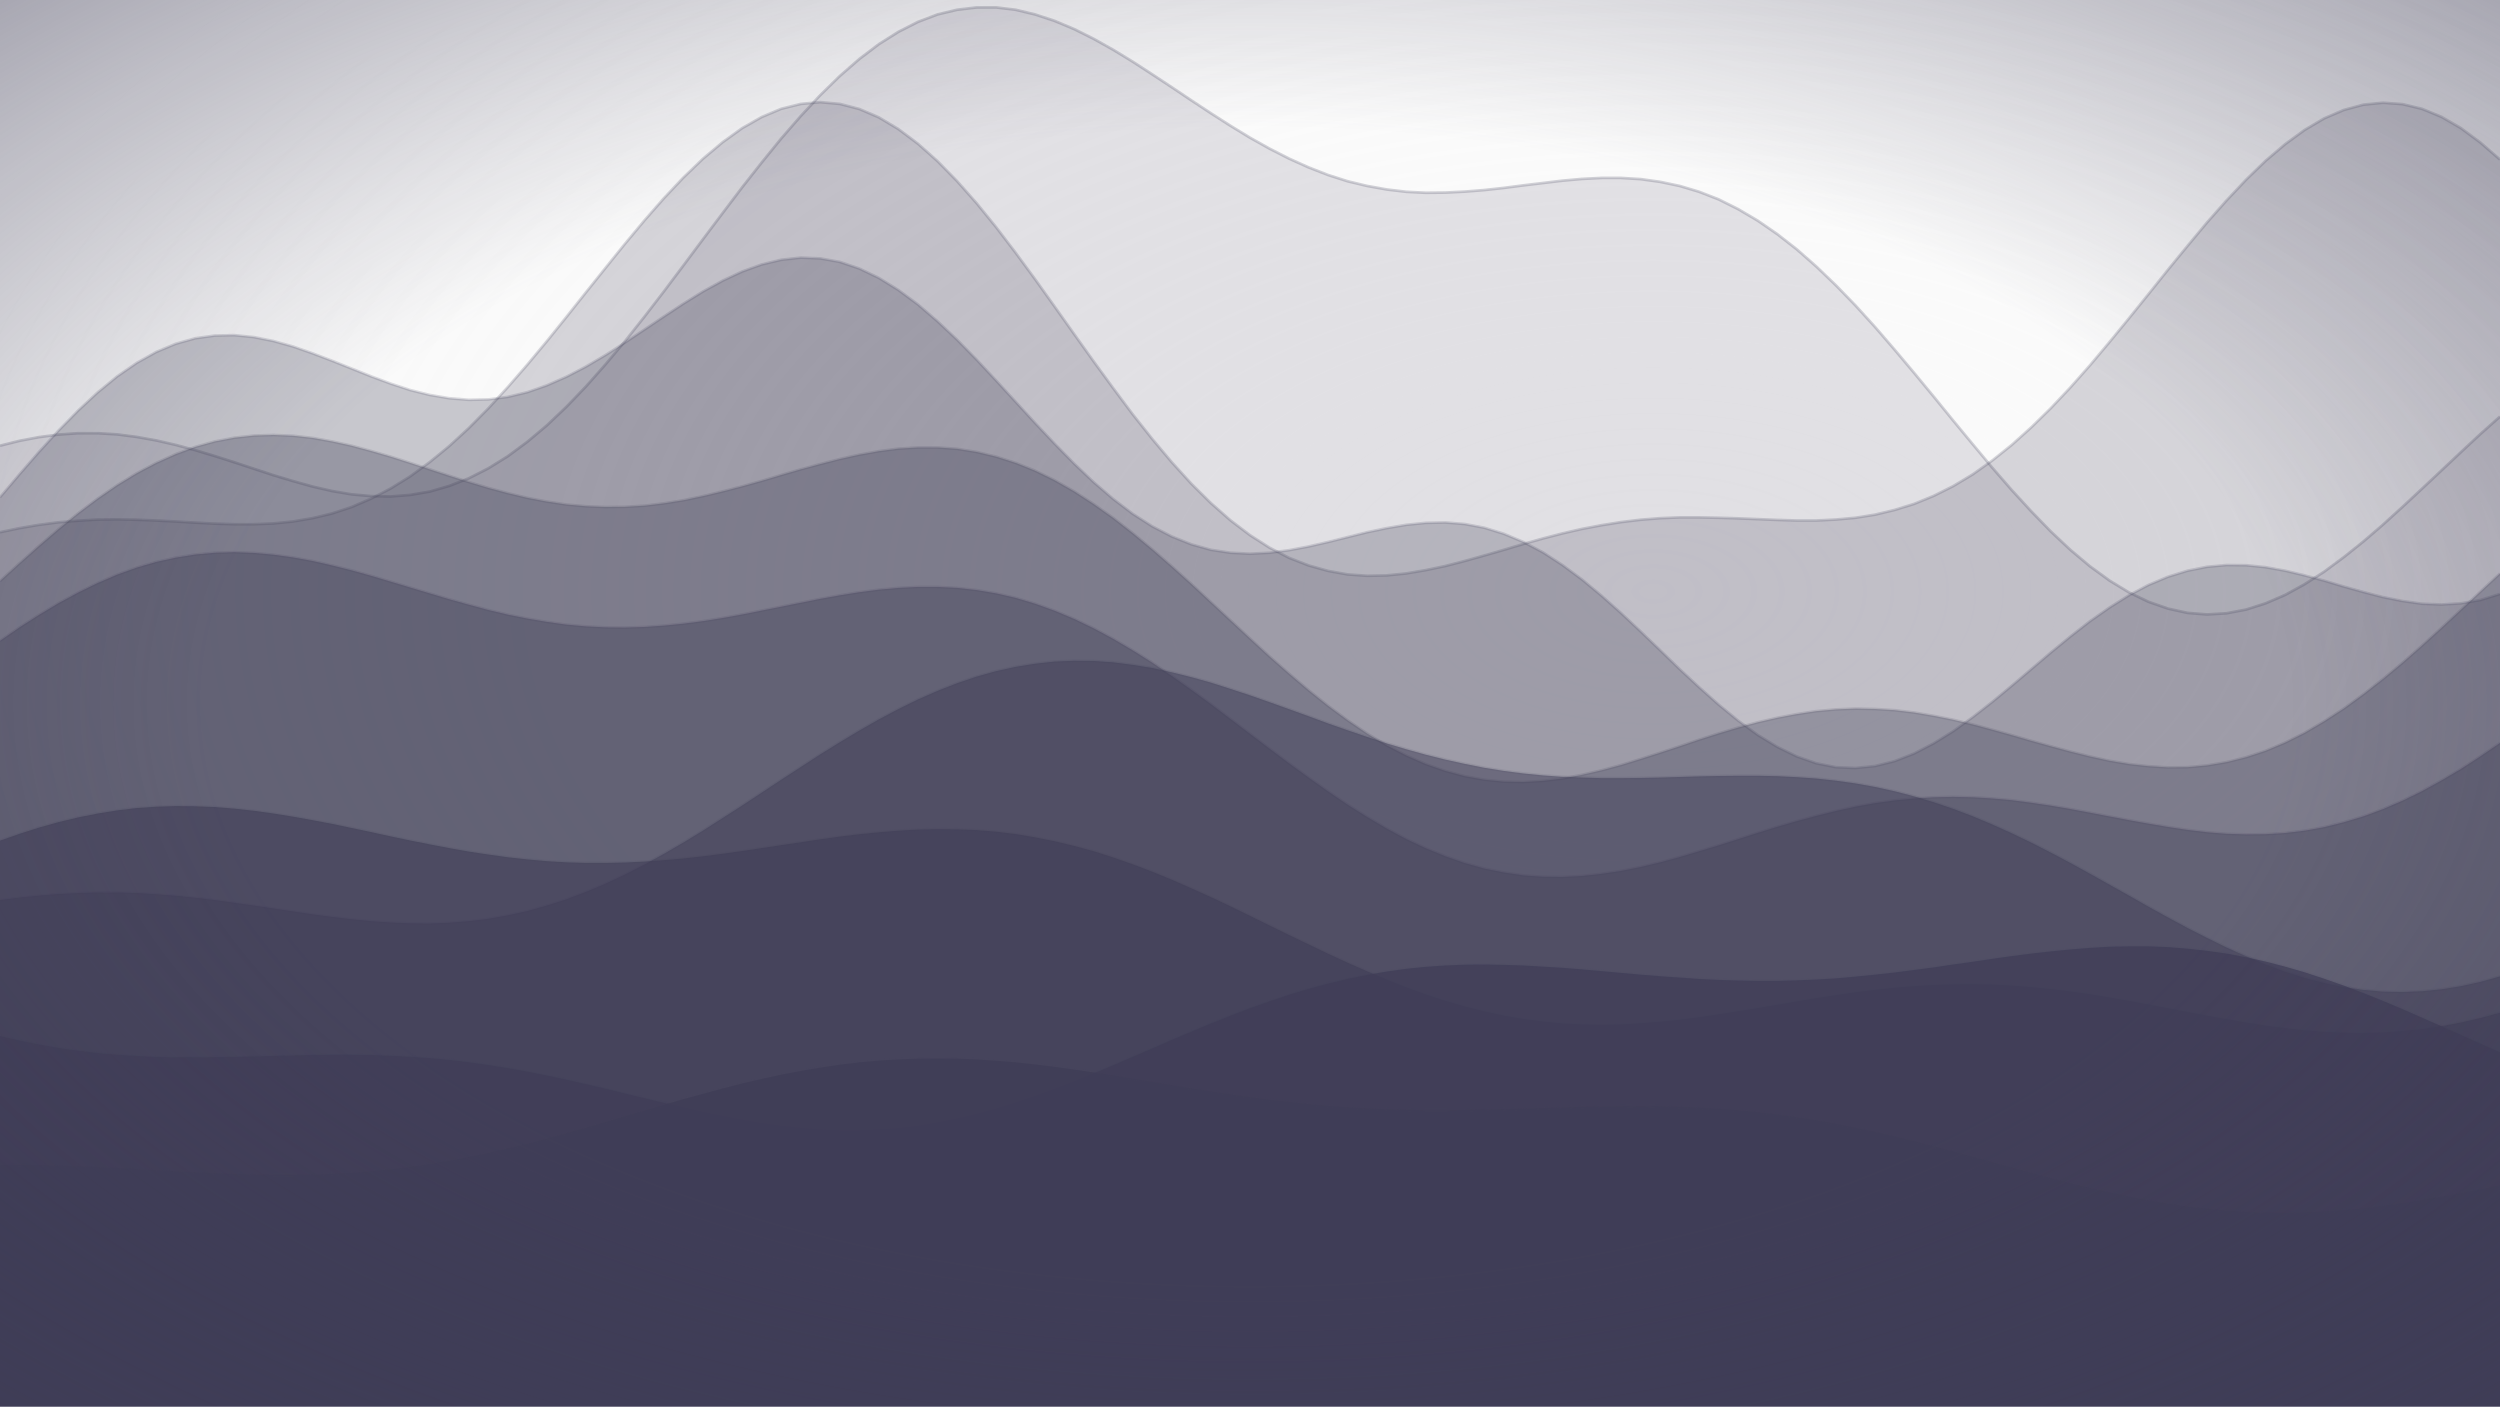
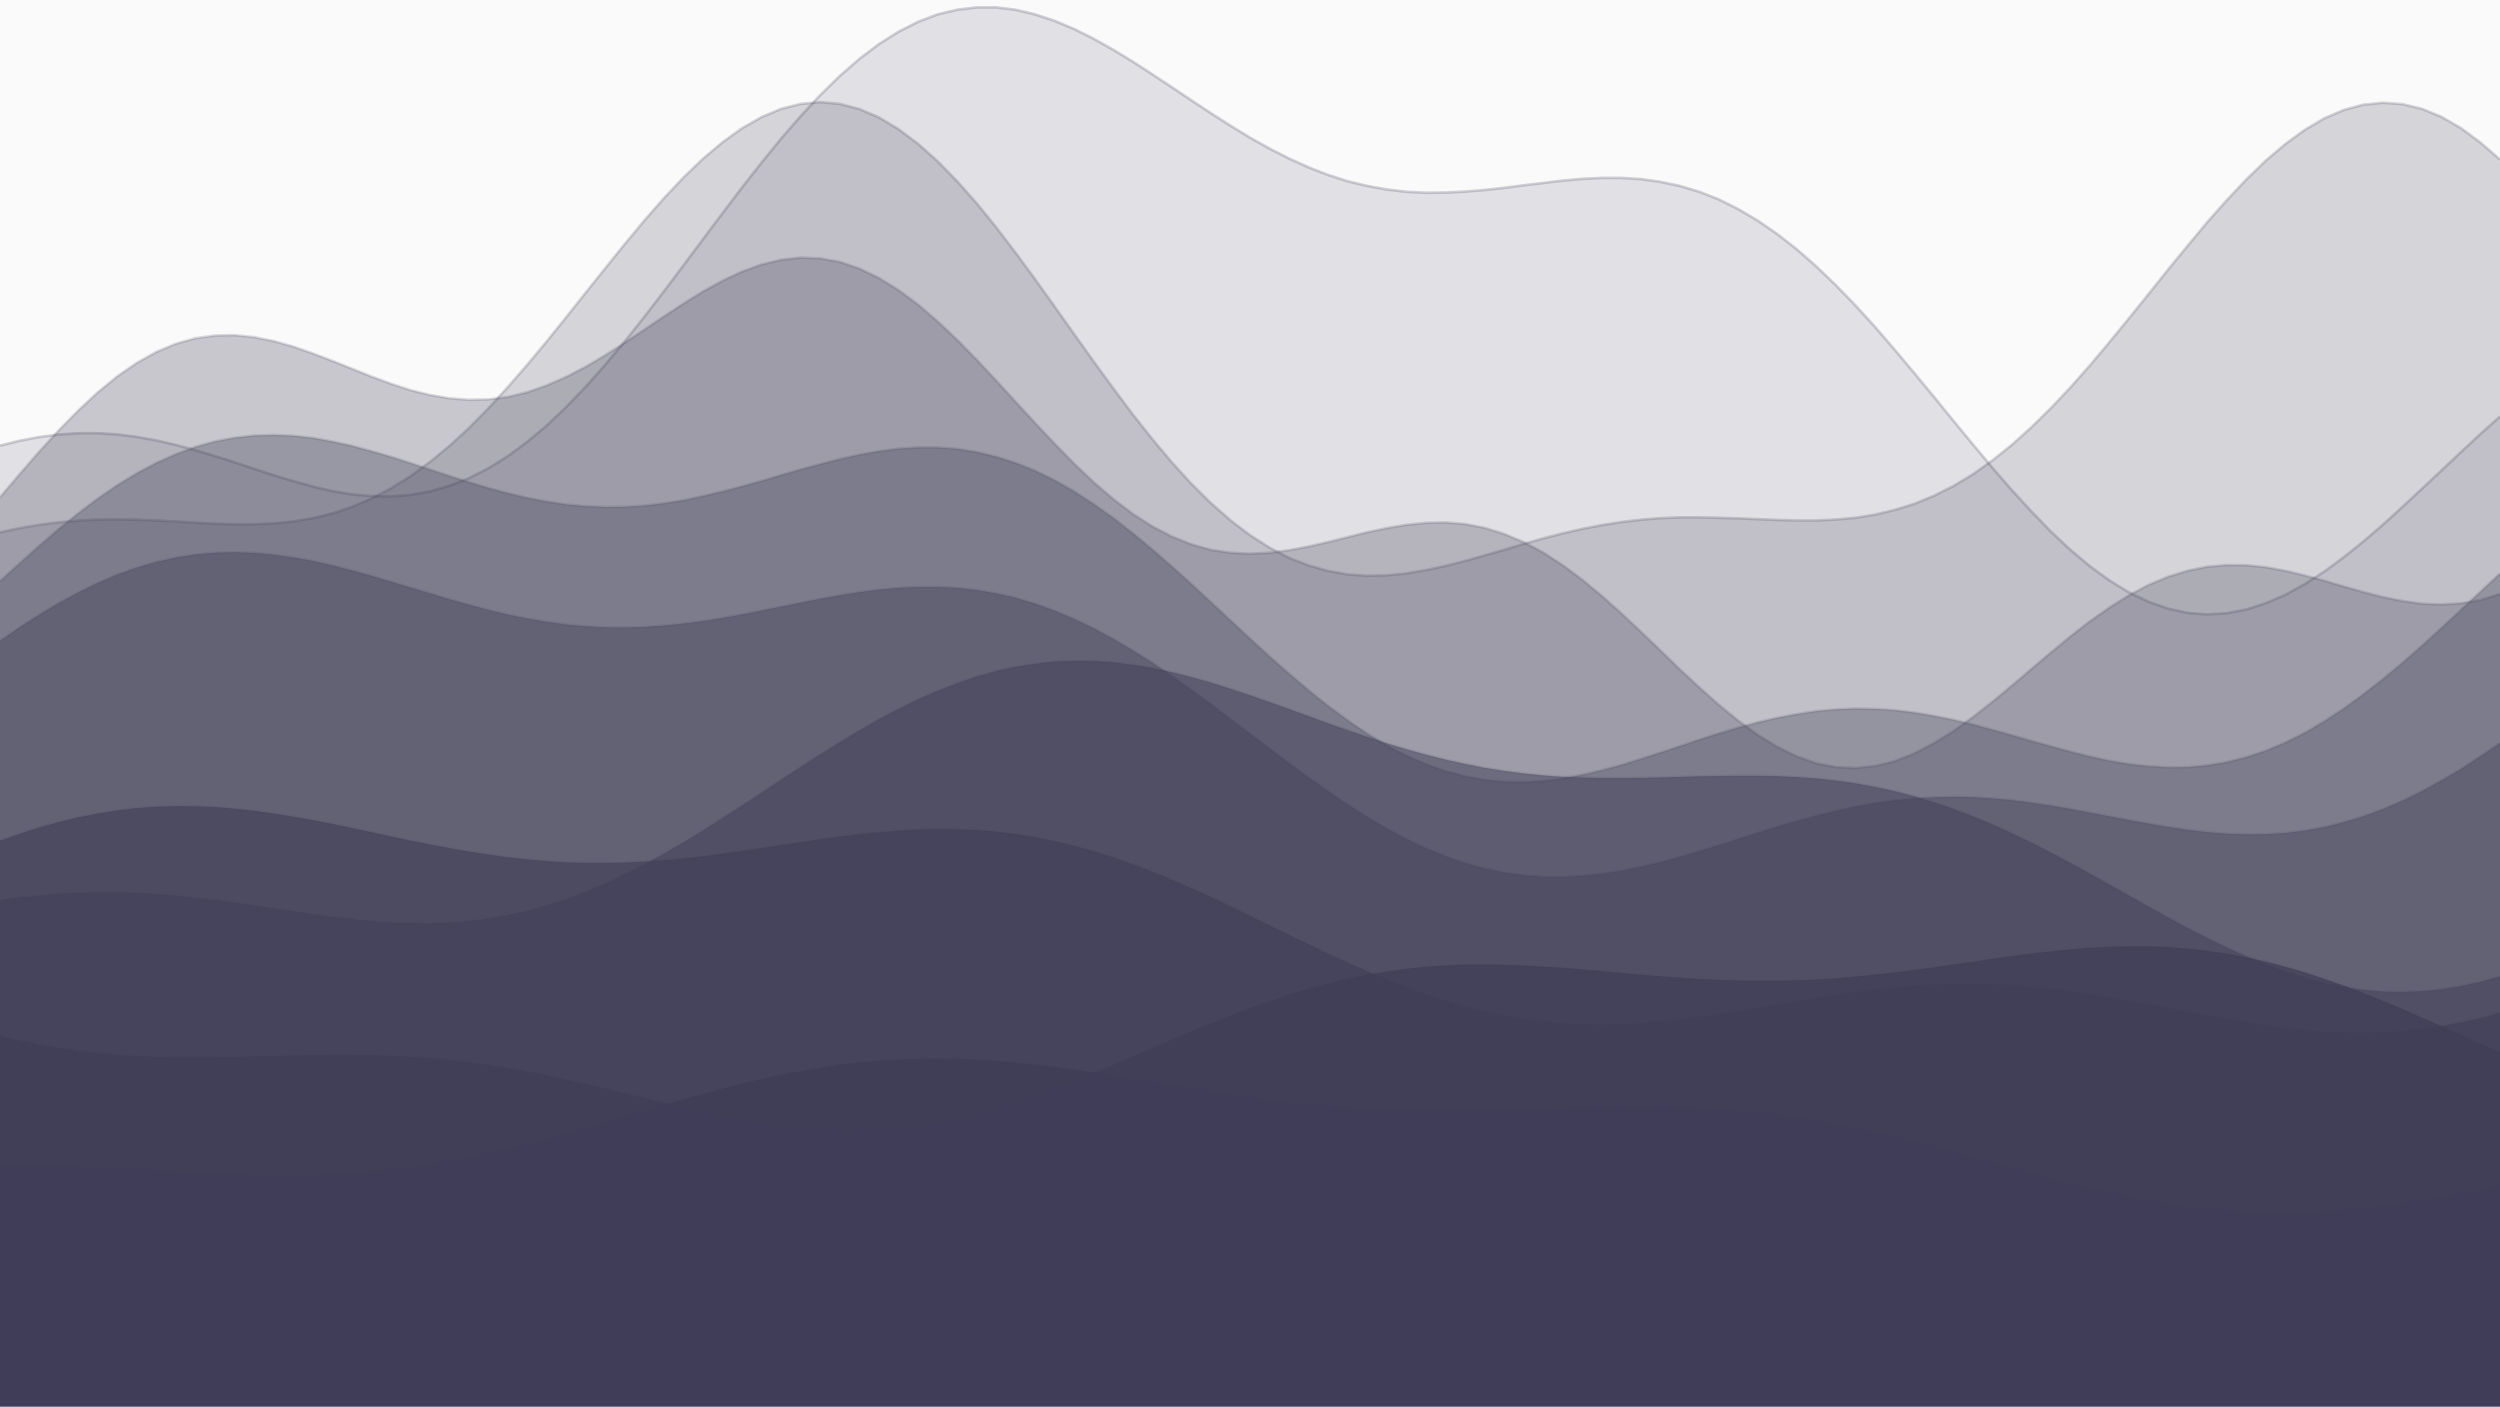
<svg xmlns="http://www.w3.org/2000/svg" width="1280" height="720" viewBox="0 0 1280 720">
  <defs>
    <linearGradient id="bg5" x1="0" y1="0" x2="1" y2="1">
      <stop offset="0" stop-color="#fafafa" />
      <stop offset="1" stop-color="#fafafa" />
    </linearGradient>
-     <radialGradient id="gl5" cx="0.66" cy="0.42" r="0.72">
-       <stop offset="0" stop-color="#fafafa" stop-opacity="0.26" />
-       <stop offset="1" stop-color="#fafafa" stop-opacity="0" />
-     </radialGradient>
-     <radialGradient id="vig5" cx="0.5" cy="0.5" r="0.75">
-       <stop offset="0.55" stop-color="#3f3d56" stop-opacity="0" />
-       <stop offset="1" stop-color="#3f3d56" stop-opacity="0.5" />
-     </radialGradient>
  </defs>
  <rect width="1280" height="720" fill="url(#bg5)" />
-   <rect width="1280" height="720" fill="url(#gl5)" />
  <path d="M 0.0,720.0 L 0.0,228.2 L 10.0,225.7 L 20.0,223.8 L 30.0,222.5 L 40.0,221.8 L 50.0,221.8 L 60.0,222.4 L 70.0,223.7 L 80.0,225.5 L 90.0,227.8 L 100.0,230.5 L 110.0,233.5 L 120.0,236.7 L 130.0,240.0 L 140.0,243.3 L 150.0,246.3 L 160.0,249.1 L 170.0,251.4 L 180.0,253.1 L 190.0,254.0 L 200.0,254.2 L 210.0,253.4 L 220.0,251.7 L 230.0,248.8 L 240.0,244.9 L 250.0,239.8 L 260.0,233.6 L 270.0,226.2 L 280.0,217.8 L 290.0,208.3 L 300.0,197.9 L 310.0,186.6 L 320.0,174.7 L 330.0,162.1 L 340.0,149.1 L 350.0,135.8 L 360.0,122.4 L 370.0,109.1 L 380.0,95.9 L 390.0,83.2 L 400.0,70.9 L 410.0,59.4 L 420.0,48.7 L 430.0,38.9 L 440.0,30.2 L 450.0,22.6 L 460.0,16.3 L 470.0,11.2 L 480.0,7.4 L 490.0,5.0 L 500.0,3.8 L 510.0,3.8 L 520.0,5.0 L 530.0,7.4 L 540.0,10.7 L 550.0,14.9 L 560.0,19.9 L 570.0,25.5 L 580.0,31.6 L 590.0,38.1 L 600.0,44.7 L 610.0,51.4 L 620.0,58.0 L 630.0,64.4 L 640.0,70.5 L 650.0,76.1 L 660.0,81.2 L 670.0,85.7 L 680.0,89.6 L 690.0,92.8 L 700.0,95.2 L 710.0,97.0 L 720.0,98.2 L 730.0,98.7 L 740.0,98.6 L 750.0,98.1 L 760.0,97.3 L 770.0,96.2 L 780.0,94.9 L 790.0,93.7 L 800.0,92.5 L 810.0,91.6 L 820.0,91.1 L 830.0,91.1 L 840.0,91.7 L 850.0,93.1 L 860.0,95.2 L 870.0,98.2 L 880.0,102.1 L 890.0,107.1 L 900.0,113.0 L 910.0,119.9 L 920.0,127.7 L 930.0,136.5 L 940.0,146.1 L 950.0,156.4 L 960.0,167.4 L 970.0,179.0 L 980.0,190.9 L 990.0,203.0 L 1000.0,215.3 L 1010.0,227.4 L 1020.0,239.4 L 1030.0,250.9 L 1040.0,261.8 L 1050.0,272.1 L 1060.0,281.5 L 1070.0,289.9 L 1080.0,297.2 L 1090.0,303.3 L 1100.0,308.1 L 1110.0,311.6 L 1120.0,313.8 L 1130.0,314.6 L 1140.0,314.0 L 1150.0,312.1 L 1160.0,308.9 L 1170.0,304.6 L 1180.0,299.1 L 1190.0,292.7 L 1200.0,285.3 L 1210.0,277.3 L 1220.0,268.7 L 1230.0,259.6 L 1240.0,250.3 L 1250.0,240.9 L 1260.0,231.5 L 1270.0,222.2 L 1280.0,213.3 L 1280.0,720.0 Z" fill="#3f3d56" opacity="0.14" />
  <polyline points="0.0,228.2 10.0,225.7 20.0,223.8 30.0,222.5 40.0,221.8 50.0,221.8 60.0,222.4 70.0,223.7 80.0,225.5 90.0,227.8 100.0,230.5 110.0,233.5 120.0,236.7 130.0,240.0 140.0,243.3 150.0,246.3 160.0,249.1 170.0,251.4 180.0,253.1 190.0,254.0 200.0,254.2 210.0,253.4 220.0,251.7 230.0,248.8 240.0,244.9 250.0,239.8 260.0,233.6 270.0,226.2 280.0,217.8 290.0,208.3 300.0,197.9 310.0,186.6 320.0,174.7 330.0,162.1 340.0,149.1 350.0,135.8 360.0,122.4 370.0,109.1 380.0,95.9 390.0,83.2 400.0,70.9 410.0,59.4 420.0,48.7 430.0,38.9 440.0,30.2 450.0,22.6 460.0,16.3 470.0,11.2 480.0,7.4 490.0,5.0 500.0,3.8 510.0,3.8 520.0,5.0 530.0,7.4 540.0,10.7 550.0,14.9 560.0,19.9 570.0,25.5 580.0,31.6 590.0,38.1 600.0,44.7 610.0,51.4 620.0,58.0 630.0,64.4 640.0,70.5 650.0,76.1 660.0,81.2 670.0,85.7 680.0,89.6 690.0,92.8 700.0,95.2 710.0,97.0 720.0,98.2 730.0,98.7 740.0,98.6 750.0,98.1 760.0,97.3 770.0,96.2 780.0,94.9 790.0,93.7 800.0,92.5 810.0,91.6 820.0,91.1 830.0,91.1 840.0,91.7 850.0,93.1 860.0,95.2 870.0,98.2 880.0,102.1 890.0,107.1 900.0,113.0 910.0,119.9 920.0,127.7 930.0,136.5 940.0,146.1 950.0,156.4 960.0,167.4 970.0,179.0 980.0,190.9 990.0,203.0 1000.0,215.3 1010.0,227.4 1020.0,239.4 1030.0,250.9 1040.0,261.8 1050.0,272.1 1060.0,281.5 1070.0,289.9 1080.0,297.2 1090.0,303.3 1100.0,308.1 1110.0,311.6 1120.0,313.8 1130.0,314.6 1140.0,314.0 1150.0,312.1 1160.0,308.9 1170.0,304.6 1180.0,299.1 1190.0,292.7 1200.0,285.3 1210.0,277.3 1220.0,268.7 1230.0,259.6 1240.0,250.3 1250.0,240.9 1260.0,231.5 1270.0,222.2 1280.0,213.3" fill="none" stroke="#3f3d56" stroke-width="1.4" opacity="0.23" />
  <path d="M 0.0,720.0 L 0.0,272.5 L 10.0,270.4 L 20.0,268.7 L 30.0,267.4 L 40.0,266.6 L 50.0,266.0 L 60.0,265.9 L 70.0,266.1 L 80.0,266.5 L 90.0,267.0 L 100.0,267.6 L 110.0,268.1 L 120.0,268.4 L 130.0,268.4 L 140.0,268.0 L 150.0,267.0 L 160.0,265.3 L 170.0,262.9 L 180.0,259.6 L 190.0,255.3 L 200.0,250.1 L 210.0,243.9 L 220.0,236.6 L 230.0,228.4 L 240.0,219.2 L 250.0,209.1 L 260.0,198.2 L 270.0,186.7 L 280.0,174.7 L 290.0,162.3 L 300.0,149.7 L 310.0,137.2 L 320.0,124.8 L 330.0,112.8 L 340.0,101.4 L 350.0,90.8 L 360.0,81.2 L 370.0,72.8 L 380.0,65.6 L 390.0,59.9 L 400.0,55.7 L 410.0,53.2 L 420.0,52.3 L 430.0,53.2 L 440.0,55.8 L 450.0,60.1 L 460.0,66.1 L 470.0,73.6 L 480.0,82.5 L 490.0,92.7 L 500.0,104.0 L 510.0,116.3 L 520.0,129.4 L 530.0,143.0 L 540.0,157.0 L 550.0,171.1 L 560.0,185.1 L 570.0,198.8 L 580.0,212.2 L 590.0,224.8 L 600.0,236.7 L 610.0,247.7 L 620.0,257.6 L 630.0,266.4 L 640.0,274.0 L 650.0,280.4 L 660.0,285.6 L 670.0,289.5 L 680.0,292.3 L 690.0,294.1 L 700.0,294.8 L 710.0,294.6 L 720.0,293.6 L 730.0,291.9 L 740.0,289.8 L 750.0,287.2 L 760.0,284.4 L 770.0,281.5 L 780.0,278.5 L 790.0,275.7 L 800.0,273.1 L 810.0,270.8 L 820.0,268.9 L 830.0,267.3 L 840.0,266.1 L 850.0,265.3 L 860.0,264.9 L 870.0,264.9 L 880.0,265.1 L 890.0,265.4 L 900.0,265.8 L 910.0,266.2 L 920.0,266.5 L 930.0,266.5 L 940.0,266.0 L 950.0,265.1 L 960.0,263.5 L 970.0,261.1 L 980.0,258.0 L 990.0,253.9 L 1000.0,248.9 L 1010.0,242.9 L 1020.0,235.8 L 1030.0,227.8 L 1040.0,218.8 L 1050.0,209.0 L 1060.0,198.4 L 1070.0,187.1 L 1080.0,175.2 L 1090.0,163.0 L 1100.0,150.6 L 1110.0,138.1 L 1120.0,125.9 L 1130.0,113.9 L 1140.0,102.6 L 1150.0,92.0 L 1160.0,82.3 L 1170.0,73.8 L 1180.0,66.5 L 1190.0,60.6 L 1200.0,56.3 L 1210.0,53.6 L 1220.0,52.6 L 1230.0,53.3 L 1240.0,55.7 L 1250.0,59.8 L 1260.0,65.6 L 1270.0,73.0 L 1280.0,81.7 L 1280.0,720.0 Z" fill="#3f3d56" opacity="0.2" />
  <polyline points="0.0,272.5 10.0,270.4 20.0,268.7 30.0,267.4 40.0,266.6 50.0,266.0 60.0,265.9 70.0,266.1 80.0,266.5 90.0,267.0 100.0,267.6 110.0,268.1 120.0,268.4 130.0,268.4 140.0,268.0 150.0,267.0 160.0,265.3 170.0,262.9 180.0,259.6 190.0,255.3 200.0,250.1 210.0,243.9 220.0,236.6 230.0,228.4 240.0,219.2 250.0,209.1 260.0,198.2 270.0,186.7 280.0,174.7 290.0,162.3 300.0,149.7 310.0,137.2 320.0,124.8 330.0,112.8 340.0,101.4 350.0,90.8 360.0,81.2 370.0,72.8 380.0,65.6 390.0,59.9 400.0,55.7 410.0,53.2 420.0,52.3 430.0,53.2 440.0,55.8 450.0,60.1 460.0,66.1 470.0,73.6 480.0,82.5 490.0,92.7 500.0,104.0 510.0,116.3 520.0,129.4 530.0,143.0 540.0,157.0 550.0,171.1 560.0,185.1 570.0,198.8 580.0,212.2 590.0,224.8 600.0,236.7 610.0,247.7 620.0,257.6 630.0,266.4 640.0,274.0 650.0,280.4 660.0,285.6 670.0,289.5 680.0,292.3 690.0,294.1 700.0,294.8 710.0,294.6 720.0,293.6 730.0,291.9 740.0,289.8 750.0,287.2 760.0,284.4 770.0,281.5 780.0,278.5 790.0,275.7 800.0,273.1 810.0,270.8 820.0,268.9 830.0,267.3 840.0,266.1 850.0,265.3 860.0,264.9 870.0,264.9 880.0,265.1 890.0,265.4 900.0,265.8 910.0,266.2 920.0,266.5 930.0,266.5 940.0,266.0 950.0,265.1 960.0,263.5 970.0,261.1 980.0,258.0 990.0,253.9 1000.0,248.9 1010.0,242.9 1020.0,235.8 1030.0,227.8 1040.0,218.8 1050.0,209.0 1060.0,198.4 1070.0,187.1 1080.0,175.2 1090.0,163.0 1100.0,150.6 1110.0,138.1 1120.0,125.9 1130.0,113.9 1140.0,102.6 1150.0,92.0 1160.0,82.3 1170.0,73.8 1180.0,66.5 1190.0,60.6 1200.0,56.3 1210.0,53.6 1220.0,52.6 1230.0,53.3 1240.0,55.7 1250.0,59.8 1260.0,65.6 1270.0,73.0 1280.0,81.7" fill="none" stroke="#3f3d56" stroke-width="1.4" opacity="0.21" />
  <path d="M 0.0,720.0 L 0.0,254.6 L 10.0,242.8 L 20.0,231.3 L 30.0,220.4 L 40.0,210.2 L 50.0,200.9 L 60.0,192.7 L 70.0,185.8 L 80.0,180.2 L 90.0,176.0 L 100.0,173.2 L 110.0,171.8 L 120.0,171.6 L 130.0,172.6 L 140.0,174.6 L 150.0,177.4 L 160.0,180.9 L 170.0,184.7 L 180.0,188.7 L 190.0,192.7 L 200.0,196.4 L 210.0,199.7 L 220.0,202.2 L 230.0,203.9 L 240.0,204.7 L 250.0,204.5 L 260.0,203.2 L 270.0,200.8 L 280.0,197.3 L 290.0,192.9 L 300.0,187.7 L 310.0,181.8 L 320.0,175.4 L 330.0,168.7 L 340.0,162.0 L 350.0,155.4 L 360.0,149.2 L 370.0,143.7 L 380.0,139.0 L 390.0,135.4 L 400.0,133.0 L 410.0,131.9 L 420.0,132.3 L 430.0,134.1 L 440.0,137.5 L 450.0,142.3 L 460.0,148.5 L 470.0,155.9 L 480.0,164.5 L 490.0,173.9 L 500.0,184.1 L 510.0,194.8 L 520.0,205.7 L 530.0,216.6 L 540.0,227.2 L 550.0,237.4 L 560.0,246.9 L 570.0,255.5 L 580.0,263.1 L 590.0,269.5 L 600.0,274.7 L 610.0,278.7 L 620.0,281.5 L 630.0,283.0 L 640.0,283.5 L 650.0,283.0 L 660.0,281.7 L 670.0,279.8 L 680.0,277.5 L 690.0,275.0 L 700.0,272.5 L 710.0,270.4 L 720.0,268.7 L 730.0,267.7 L 740.0,267.5 L 750.0,268.3 L 760.0,270.2 L 770.0,273.3 L 780.0,277.5 L 790.0,282.8 L 800.0,289.3 L 810.0,296.7 L 820.0,305.0 L 830.0,313.9 L 840.0,323.3 L 850.0,332.9 L 860.0,342.6 L 870.0,351.9 L 880.0,360.8 L 890.0,369.0 L 900.0,376.3 L 910.0,382.4 L 920.0,387.3 L 930.0,390.8 L 940.0,392.8 L 950.0,393.2 L 960.0,392.2 L 970.0,389.7 L 980.0,385.8 L 990.0,380.6 L 1000.0,374.4 L 1010.0,367.2 L 1020.0,359.4 L 1030.0,351.1 L 1040.0,342.6 L 1050.0,334.1 L 1060.0,325.9 L 1070.0,318.1 L 1080.0,311.1 L 1090.0,304.8 L 1100.0,299.5 L 1110.0,295.3 L 1120.0,292.2 L 1130.0,290.2 L 1140.0,289.3 L 1150.0,289.4 L 1160.0,290.4 L 1170.0,292.2 L 1180.0,294.6 L 1190.0,297.3 L 1200.0,300.3 L 1210.0,303.1 L 1220.0,305.7 L 1230.0,307.7 L 1240.0,309.1 L 1250.0,309.5 L 1260.0,308.9 L 1270.0,307.2 L 1280.0,304.1 L 1280.0,720.0 Z" fill="#3f3d56" opacity="0.27" />
  <polyline points="0.0,254.6 10.0,242.8 20.0,231.3 30.0,220.4 40.0,210.2 50.0,200.9 60.0,192.7 70.0,185.8 80.0,180.2 90.0,176.0 100.0,173.2 110.0,171.8 120.0,171.6 130.0,172.6 140.0,174.6 150.0,177.4 160.0,180.9 170.0,184.7 180.0,188.7 190.0,192.7 200.0,196.4 210.0,199.7 220.0,202.2 230.0,203.9 240.0,204.7 250.0,204.5 260.0,203.2 270.0,200.8 280.0,197.3 290.0,192.9 300.0,187.7 310.0,181.8 320.0,175.4 330.0,168.7 340.0,162.0 350.0,155.4 360.0,149.2 370.0,143.7 380.0,139.0 390.0,135.4 400.0,133.0 410.0,131.9 420.0,132.3 430.0,134.1 440.0,137.5 450.0,142.3 460.0,148.5 470.0,155.9 480.0,164.5 490.0,173.9 500.0,184.1 510.0,194.8 520.0,205.7 530.0,216.6 540.0,227.2 550.0,237.4 560.0,246.9 570.0,255.5 580.0,263.1 590.0,269.5 600.0,274.7 610.0,278.7 620.0,281.5 630.0,283.0 640.0,283.5 650.0,283.0 660.0,281.7 670.0,279.8 680.0,277.5 690.0,275.0 700.0,272.5 710.0,270.4 720.0,268.7 730.0,267.7 740.0,267.5 750.0,268.3 760.0,270.2 770.0,273.3 780.0,277.5 790.0,282.8 800.0,289.3 810.0,296.7 820.0,305.0 830.0,313.9 840.0,323.3 850.0,332.9 860.0,342.6 870.0,351.9 880.0,360.8 890.0,369.0 900.0,376.3 910.0,382.4 920.0,387.3 930.0,390.8 940.0,392.8 950.0,393.2 960.0,392.2 970.0,389.7 980.0,385.8 990.0,380.6 1000.0,374.4 1010.0,367.2 1020.0,359.4 1030.0,351.1 1040.0,342.6 1050.0,334.1 1060.0,325.9 1070.0,318.1 1080.0,311.1 1090.0,304.8 1100.0,299.5 1110.0,295.3 1120.0,292.2 1130.0,290.2 1140.0,289.3 1150.0,289.4 1160.0,290.4 1170.0,292.2 1180.0,294.6 1190.0,297.3 1200.0,300.3 1210.0,303.1 1220.0,305.7 1230.0,307.7 1240.0,309.1 1250.0,309.5 1260.0,308.9 1270.0,307.2 1280.0,304.1" fill="none" stroke="#3f3d56" stroke-width="1.4" opacity="0.18" />
  <path d="M 0.0,720.0 L 0.0,297.5 L 10.0,288.4 L 20.0,279.5 L 30.0,270.9 L 40.0,262.8 L 50.0,255.3 L 60.0,248.4 L 70.0,242.3 L 80.0,237.0 L 90.0,232.5 L 100.0,228.8 L 110.0,226.0 L 120.0,224.1 L 130.0,223.0 L 140.0,222.7 L 150.0,223.1 L 160.0,224.2 L 170.0,226.0 L 180.0,228.2 L 190.0,230.9 L 200.0,233.8 L 210.0,237.0 L 220.0,240.3 L 230.0,243.6 L 240.0,246.8 L 250.0,249.8 L 260.0,252.5 L 270.0,254.9 L 280.0,256.8 L 290.0,258.3 L 300.0,259.2 L 310.0,259.6 L 320.0,259.5 L 330.0,258.9 L 340.0,257.7 L 350.0,256.1 L 360.0,254.0 L 370.0,251.6 L 380.0,249.0 L 390.0,246.2 L 400.0,243.2 L 410.0,240.3 L 420.0,237.6 L 430.0,235.0 L 440.0,232.8 L 450.0,231.0 L 460.0,229.7 L 470.0,229.1 L 480.0,229.1 L 490.0,229.8 L 500.0,231.4 L 510.0,233.8 L 520.0,237.0 L 530.0,241.0 L 540.0,245.9 L 550.0,251.6 L 560.0,258.1 L 570.0,265.2 L 580.0,273.0 L 590.0,281.3 L 600.0,290.0 L 610.0,299.0 L 620.0,308.3 L 630.0,317.6 L 640.0,326.9 L 650.0,336.1 L 660.0,344.9 L 670.0,353.4 L 680.0,361.4 L 690.0,368.8 L 700.0,375.6 L 710.0,381.6 L 720.0,386.8 L 730.0,391.2 L 740.0,394.7 L 750.0,397.4 L 760.0,399.2 L 770.0,400.2 L 780.0,400.4 L 790.0,399.8 L 800.0,398.6 L 810.0,396.7 L 820.0,394.4 L 830.0,391.7 L 840.0,388.6 L 850.0,385.4 L 860.0,382.1 L 870.0,378.7 L 880.0,375.5 L 890.0,372.5 L 900.0,369.8 L 910.0,367.5 L 920.0,365.6 L 930.0,364.1 L 940.0,363.2 L 950.0,362.8 L 960.0,363.0 L 970.0,363.6 L 980.0,364.8 L 990.0,366.5 L 1000.0,368.5 L 1010.0,370.9 L 1020.0,373.6 L 1030.0,376.4 L 1040.0,379.3 L 1050.0,382.1 L 1060.0,384.8 L 1070.0,387.3 L 1080.0,389.5 L 1090.0,391.2 L 1100.0,392.3 L 1110.0,392.9 L 1120.0,392.8 L 1130.0,391.9 L 1140.0,390.2 L 1150.0,387.7 L 1160.0,384.4 L 1170.0,380.2 L 1180.0,375.2 L 1190.0,369.3 L 1200.0,362.8 L 1210.0,355.5 L 1220.0,347.7 L 1230.0,339.4 L 1240.0,330.6 L 1250.0,321.5 L 1260.0,312.2 L 1270.0,302.9 L 1280.0,293.6 L 1280.0,720.0 Z" fill="#3f3d56" opacity="0.34" />
  <polyline points="0.0,297.5 10.0,288.4 20.0,279.5 30.0,270.9 40.0,262.8 50.0,255.3 60.0,248.4 70.0,242.3 80.0,237.0 90.0,232.5 100.0,228.8 110.0,226.0 120.0,224.1 130.0,223.0 140.0,222.7 150.0,223.1 160.0,224.2 170.0,226.0 180.0,228.2 190.0,230.9 200.0,233.8 210.0,237.0 220.0,240.3 230.0,243.6 240.0,246.8 250.0,249.8 260.0,252.5 270.0,254.9 280.0,256.8 290.0,258.3 300.0,259.2 310.0,259.6 320.0,259.5 330.0,258.9 340.0,257.7 350.0,256.1 360.0,254.0 370.0,251.6 380.0,249.0 390.0,246.2 400.0,243.2 410.0,240.3 420.0,237.6 430.0,235.0 440.0,232.8 450.0,231.0 460.0,229.7 470.0,229.1 480.0,229.1 490.0,229.8 500.0,231.4 510.0,233.8 520.0,237.0 530.0,241.0 540.0,245.9 550.0,251.6 560.0,258.1 570.0,265.2 580.0,273.0 590.0,281.3 600.0,290.0 610.0,299.0 620.0,308.3 630.0,317.6 640.0,326.9 650.0,336.1 660.0,344.9 670.0,353.4 680.0,361.4 690.0,368.8 700.0,375.6 710.0,381.6 720.0,386.8 730.0,391.2 740.0,394.7 750.0,397.4 760.0,399.2 770.0,400.2 780.0,400.4 790.0,399.8 800.0,398.6 810.0,396.7 820.0,394.4 830.0,391.7 840.0,388.6 850.0,385.4 860.0,382.1 870.0,378.7 880.0,375.5 890.0,372.5 900.0,369.8 910.0,367.5 920.0,365.6 930.0,364.1 940.0,363.2 950.0,362.8 960.0,363.0 970.0,363.6 980.0,364.8 990.0,366.5 1000.0,368.5 1010.0,370.9 1020.0,373.6 1030.0,376.4 1040.0,379.3 1050.0,382.1 1060.0,384.8 1070.0,387.3 1080.0,389.5 1090.0,391.2 1100.0,392.3 1110.0,392.9 1120.0,392.8 1130.0,391.9 1140.0,390.2 1150.0,387.7 1160.0,384.4 1170.0,380.2 1180.0,375.2 1190.0,369.3 1200.0,362.8 1210.0,355.5 1220.0,347.7 1230.0,339.4 1240.0,330.6 1250.0,321.5 1260.0,312.2 1270.0,302.9 1280.0,293.6" fill="none" stroke="#3f3d56" stroke-width="1.4" opacity="0.16" />
  <path d="M 0.0,720.0 L 0.0,328.1 L 10.0,321.2 L 20.0,314.8 L 30.0,308.8 L 40.0,303.4 L 50.0,298.5 L 60.0,294.2 L 70.0,290.6 L 80.0,287.7 L 90.0,285.5 L 100.0,283.9 L 110.0,283.0 L 120.0,282.7 L 130.0,283.1 L 140.0,284.0 L 150.0,285.4 L 160.0,287.2 L 170.0,289.5 L 180.0,292.0 L 190.0,294.8 L 200.0,297.8 L 210.0,300.8 L 220.0,303.8 L 230.0,306.8 L 240.0,309.6 L 250.0,312.3 L 260.0,314.7 L 270.0,316.7 L 280.0,318.4 L 290.0,319.8 L 300.0,320.7 L 310.0,321.2 L 320.0,321.3 L 330.0,321.0 L 340.0,320.3 L 350.0,319.3 L 360.0,318.0 L 370.0,316.4 L 380.0,314.6 L 390.0,312.6 L 400.0,310.6 L 410.0,308.6 L 420.0,306.6 L 430.0,304.8 L 440.0,303.2 L 450.0,301.9 L 460.0,301.0 L 470.0,300.5 L 480.0,300.5 L 490.0,301.0 L 500.0,302.1 L 510.0,303.8 L 520.0,306.1 L 530.0,309.1 L 540.0,312.7 L 550.0,316.9 L 560.0,321.7 L 570.0,327.1 L 580.0,333.0 L 590.0,339.3 L 600.0,346.1 L 610.0,353.2 L 620.0,360.5 L 630.0,368.1 L 640.0,375.7 L 650.0,383.3 L 660.0,390.8 L 670.0,398.1 L 680.0,405.2 L 690.0,412.0 L 700.0,418.3 L 710.0,424.2 L 720.0,429.6 L 730.0,434.3 L 740.0,438.4 L 750.0,441.9 L 760.0,444.7 L 770.0,446.7 L 780.0,448.2 L 790.0,448.9 L 800.0,449.0 L 810.0,448.5 L 820.0,447.4 L 830.0,445.9 L 840.0,443.9 L 850.0,441.5 L 860.0,438.8 L 870.0,435.8 L 880.0,432.8 L 890.0,429.6 L 900.0,426.4 L 910.0,423.3 L 920.0,420.4 L 930.0,417.7 L 940.0,415.2 L 950.0,413.0 L 960.0,411.2 L 970.0,409.8 L 980.0,408.8 L 990.0,408.2 L 1000.0,408.0 L 1010.0,408.2 L 1020.0,408.8 L 1030.0,409.7 L 1040.0,411.0 L 1050.0,412.5 L 1060.0,414.2 L 1070.0,416.1 L 1080.0,418.0 L 1090.0,419.9 L 1100.0,421.7 L 1110.0,423.4 L 1120.0,424.9 L 1130.0,426.1 L 1140.0,426.9 L 1150.0,427.2 L 1160.0,427.1 L 1170.0,426.5 L 1180.0,425.3 L 1190.0,423.5 L 1200.0,421.0 L 1210.0,418.0 L 1220.0,414.3 L 1230.0,410.0 L 1240.0,405.1 L 1250.0,399.6 L 1260.0,393.7 L 1270.0,387.2 L 1280.0,380.4 L 1280.0,720.0 Z" fill="#3f3d56" opacity="0.42" />
  <polyline points="0.0,328.1 10.0,321.2 20.0,314.8 30.0,308.8 40.0,303.4 50.0,298.5 60.0,294.2 70.0,290.6 80.0,287.7 90.0,285.5 100.0,283.9 110.0,283.0 120.0,282.7 130.0,283.1 140.0,284.0 150.0,285.4 160.0,287.2 170.0,289.5 180.0,292.0 190.0,294.8 200.0,297.8 210.0,300.8 220.0,303.8 230.0,306.8 240.0,309.6 250.0,312.3 260.0,314.7 270.0,316.7 280.0,318.4 290.0,319.8 300.0,320.7 310.0,321.2 320.0,321.3 330.0,321.0 340.0,320.3 350.0,319.3 360.0,318.0 370.0,316.4 380.0,314.6 390.0,312.6 400.0,310.6 410.0,308.6 420.0,306.6 430.0,304.8 440.0,303.2 450.0,301.9 460.0,301.0 470.0,300.5 480.0,300.5 490.0,301.0 500.0,302.1 510.0,303.8 520.0,306.1 530.0,309.1 540.0,312.7 550.0,316.9 560.0,321.7 570.0,327.1 580.0,333.0 590.0,339.3 600.0,346.1 610.0,353.2 620.0,360.5 630.0,368.1 640.0,375.7 650.0,383.3 660.0,390.8 670.0,398.1 680.0,405.2 690.0,412.0 700.0,418.3 710.0,424.2 720.0,429.6 730.0,434.3 740.0,438.4 750.0,441.9 760.0,444.7 770.0,446.7 780.0,448.2 790.0,448.9 800.0,449.0 810.0,448.5 820.0,447.4 830.0,445.9 840.0,443.9 850.0,441.5 860.0,438.8 870.0,435.8 880.0,432.8 890.0,429.6 900.0,426.4 910.0,423.3 920.0,420.4 930.0,417.7 940.0,415.2 950.0,413.0 960.0,411.2 970.0,409.8 980.0,408.8 990.0,408.2 1000.0,408.0 1010.0,408.2 1020.0,408.8 1030.0,409.7 1040.0,411.0 1050.0,412.5 1060.0,414.2 1070.0,416.1 1080.0,418.0 1090.0,419.9 1100.0,421.7 1110.0,423.4 1120.0,424.9 1130.0,426.1 1140.0,426.9 1150.0,427.2 1160.0,427.1 1170.0,426.5 1180.0,425.3 1190.0,423.5 1200.0,421.0 1210.0,418.0 1220.0,414.3 1230.0,410.0 1240.0,405.1 1250.0,399.6 1260.0,393.7 1270.0,387.2 1280.0,380.4" fill="none" stroke="#3f3d56" stroke-width="1.4" opacity="0.14" />
  <path d="M 0.0,720.0 L 0.0,460.8 L 10.0,459.5 L 20.0,458.5 L 30.0,457.7 L 40.0,457.2 L 50.0,456.9 L 60.0,456.9 L 70.0,457.2 L 80.0,457.8 L 90.0,458.6 L 100.0,459.6 L 110.0,460.8 L 120.0,462.2 L 130.0,463.6 L 140.0,465.1 L 150.0,466.6 L 160.0,468.1 L 170.0,469.4 L 180.0,470.6 L 190.0,471.6 L 200.0,472.3 L 210.0,472.7 L 220.0,472.8 L 230.0,472.4 L 240.0,471.6 L 250.0,470.4 L 260.0,468.6 L 270.0,466.4 L 280.0,463.6 L 290.0,460.4 L 300.0,456.6 L 310.0,452.4 L 320.0,447.7 L 330.0,442.6 L 340.0,437.1 L 350.0,431.3 L 360.0,425.2 L 370.0,418.8 L 380.0,412.4 L 390.0,405.8 L 400.0,399.2 L 410.0,392.7 L 420.0,386.2 L 430.0,380.0 L 440.0,374.0 L 450.0,368.3 L 460.0,363.0 L 470.0,358.1 L 480.0,353.7 L 490.0,349.8 L 500.0,346.4 L 510.0,343.6 L 520.0,341.4 L 530.0,339.8 L 540.0,338.7 L 550.0,338.3 L 560.0,338.4 L 570.0,339.1 L 580.0,340.4 L 590.0,342.0 L 600.0,344.2 L 610.0,346.7 L 620.0,349.5 L 630.0,352.7 L 640.0,356.0 L 650.0,359.5 L 660.0,363.1 L 670.0,366.7 L 680.0,370.4 L 690.0,373.9 L 700.0,377.3 L 710.0,380.6 L 720.0,383.6 L 730.0,386.4 L 740.0,388.9 L 750.0,391.1 L 760.0,393.1 L 770.0,394.7 L 780.0,396.0 L 790.0,397.0 L 800.0,397.7 L 810.0,398.1 L 820.0,398.4 L 830.0,398.4 L 840.0,398.3 L 850.0,398.1 L 860.0,397.8 L 870.0,397.5 L 880.0,397.3 L 890.0,397.2 L 900.0,397.2 L 910.0,397.4 L 920.0,397.9 L 930.0,398.6 L 940.0,399.7 L 950.0,401.1 L 960.0,402.9 L 970.0,405.1 L 980.0,407.7 L 990.0,410.7 L 1000.0,414.1 L 1010.0,417.9 L 1020.0,422.1 L 1030.0,426.6 L 1040.0,431.4 L 1050.0,436.5 L 1060.0,441.8 L 1070.0,447.3 L 1080.0,452.9 L 1090.0,458.5 L 1100.0,464.2 L 1110.0,469.7 L 1120.0,475.1 L 1130.0,480.2 L 1140.0,485.1 L 1150.0,489.6 L 1160.0,493.8 L 1170.0,497.5 L 1180.0,500.7 L 1190.0,503.3 L 1200.0,505.4 L 1210.0,506.8 L 1220.0,507.7 L 1230.0,507.9 L 1240.0,507.5 L 1250.0,506.5 L 1260.0,504.9 L 1270.0,502.7 L 1280.0,499.9 L 1280.0,720.0 Z" fill="#3f3d56" opacity="0.51" />
  <polyline points="0.0,460.8 10.0,459.5 20.0,458.5 30.0,457.7 40.0,457.2 50.0,456.9 60.0,456.9 70.0,457.2 80.0,457.8 90.0,458.6 100.0,459.6 110.0,460.8 120.0,462.2 130.0,463.6 140.0,465.1 150.0,466.6 160.0,468.1 170.0,469.4 180.0,470.6 190.0,471.6 200.0,472.3 210.0,472.7 220.0,472.8 230.0,472.4 240.0,471.6 250.0,470.4 260.0,468.6 270.0,466.4 280.0,463.6 290.0,460.4 300.0,456.6 310.0,452.4 320.0,447.7 330.0,442.6 340.0,437.1 350.0,431.3 360.0,425.2 370.0,418.8 380.0,412.4 390.0,405.8 400.0,399.2 410.0,392.7 420.0,386.2 430.0,380.0 440.0,374.0 450.0,368.3 460.0,363.0 470.0,358.1 480.0,353.7 490.0,349.8 500.0,346.4 510.0,343.6 520.0,341.4 530.0,339.8 540.0,338.7 550.0,338.3 560.0,338.4 570.0,339.1 580.0,340.4 590.0,342.0 600.0,344.2 610.0,346.7 620.0,349.5 630.0,352.7 640.0,356.0 650.0,359.5 660.0,363.1 670.0,366.7 680.0,370.4 690.0,373.9 700.0,377.3 710.0,380.6 720.0,383.6 730.0,386.4 740.0,388.9 750.0,391.1 760.0,393.1 770.0,394.7 780.0,396.0 790.0,397.0 800.0,397.7 810.0,398.1 820.0,398.4 830.0,398.4 840.0,398.3 850.0,398.1 860.0,397.8 870.0,397.5 880.0,397.3 890.0,397.2 900.0,397.2 910.0,397.4 920.0,397.9 930.0,398.6 940.0,399.7 950.0,401.1 960.0,402.9 970.0,405.1 980.0,407.7 990.0,410.7 1000.0,414.1 1010.0,417.9 1020.0,422.1 1030.0,426.6 1040.0,431.4 1050.0,436.5 1060.0,441.8 1070.0,447.3 1080.0,452.9 1090.0,458.5 1100.0,464.2 1110.0,469.7 1120.0,475.1 1130.0,480.2 1140.0,485.1 1150.0,489.6 1160.0,493.8 1170.0,497.5 1180.0,500.7 1190.0,503.3 1200.0,505.4 1210.0,506.8 1220.0,507.7 1230.0,507.9 1240.0,507.5 1250.0,506.5 1260.0,504.9 1270.0,502.7 1280.0,499.9" fill="none" stroke="#3f3d56" stroke-width="1.4" opacity="0.12" />
  <path d="M 0.0,720.0 L 0.0,430.4 L 10.0,426.9 L 20.0,423.7 L 30.0,420.9 L 40.0,418.5 L 50.0,416.5 L 60.0,414.9 L 70.0,413.7 L 80.0,413.0 L 90.0,412.7 L 100.0,412.8 L 110.0,413.2 L 120.0,414.0 L 130.0,415.1 L 140.0,416.5 L 150.0,418.1 L 160.0,419.9 L 170.0,421.8 L 180.0,423.9 L 190.0,426.0 L 200.0,428.2 L 210.0,430.3 L 220.0,432.3 L 230.0,434.2 L 240.0,436.0 L 250.0,437.5 L 260.0,438.9 L 270.0,440.0 L 280.0,440.9 L 290.0,441.5 L 300.0,441.8 L 310.0,441.8 L 320.0,441.6 L 330.0,441.1 L 340.0,440.4 L 350.0,439.5 L 360.0,438.4 L 370.0,437.1 L 380.0,435.7 L 390.0,434.2 L 400.0,432.7 L 410.0,431.2 L 420.0,429.7 L 430.0,428.3 L 440.0,427.1 L 450.0,426.1 L 460.0,425.3 L 470.0,424.7 L 480.0,424.5 L 490.0,424.6 L 500.0,425.0 L 510.0,425.8 L 520.0,427.0 L 530.0,428.7 L 540.0,430.7 L 550.0,433.1 L 560.0,435.8 L 570.0,439.0 L 580.0,442.5 L 590.0,446.3 L 600.0,450.4 L 610.0,454.8 L 620.0,459.3 L 630.0,464.0 L 640.0,468.9 L 650.0,473.8 L 660.0,478.7 L 670.0,483.5 L 680.0,488.3 L 690.0,492.9 L 700.0,497.3 L 710.0,501.5 L 720.0,505.5 L 730.0,509.1 L 740.0,512.4 L 750.0,515.3 L 760.0,517.8 L 770.0,520.0 L 780.0,521.7 L 790.0,523.0 L 800.0,524.0 L 810.0,524.5 L 820.0,524.7 L 830.0,524.5 L 840.0,523.9 L 850.0,523.1 L 860.0,522.1 L 870.0,520.8 L 880.0,519.3 L 890.0,517.7 L 900.0,516.1 L 910.0,514.4 L 920.0,512.7 L 930.0,511.0 L 940.0,509.5 L 950.0,508.0 L 960.0,506.8 L 970.0,505.7 L 980.0,504.9 L 990.0,504.3 L 1000.0,504.0 L 1010.0,503.9 L 1020.0,504.1 L 1030.0,504.6 L 1040.0,505.4 L 1050.0,506.4 L 1060.0,507.6 L 1070.0,509.0 L 1080.0,510.7 L 1090.0,512.4 L 1100.0,514.3 L 1110.0,516.2 L 1120.0,518.1 L 1130.0,520.0 L 1140.0,521.8 L 1150.0,523.5 L 1160.0,525.1 L 1170.0,526.4 L 1180.0,527.5 L 1190.0,528.3 L 1200.0,528.7 L 1210.0,528.9 L 1220.0,528.6 L 1230.0,527.9 L 1240.0,526.9 L 1250.0,525.4 L 1260.0,523.5 L 1270.0,521.2 L 1280.0,518.5 L 1280.0,720.0 Z" fill="#3f3d56" opacity="0.61" />
  <polyline points="0.0,430.4 10.0,426.9 20.0,423.7 30.0,420.9 40.0,418.5 50.0,416.5 60.0,414.9 70.0,413.7 80.0,413.0 90.0,412.7 100.0,412.8 110.0,413.2 120.0,414.0 130.0,415.1 140.0,416.5 150.0,418.1 160.0,419.9 170.0,421.8 180.0,423.9 190.0,426.0 200.0,428.2 210.0,430.3 220.0,432.3 230.0,434.2 240.0,436.0 250.0,437.5 260.0,438.9 270.0,440.0 280.0,440.9 290.0,441.5 300.0,441.8 310.0,441.8 320.0,441.6 330.0,441.1 340.0,440.4 350.0,439.5 360.0,438.4 370.0,437.1 380.0,435.7 390.0,434.2 400.0,432.7 410.0,431.2 420.0,429.7 430.0,428.3 440.0,427.1 450.0,426.1 460.0,425.3 470.0,424.7 480.0,424.5 490.0,424.6 500.0,425.0 510.0,425.8 520.0,427.0 530.0,428.7 540.0,430.7 550.0,433.1 560.0,435.8 570.0,439.0 580.0,442.5 590.0,446.3 600.0,450.4 610.0,454.8 620.0,459.3 630.0,464.0 640.0,468.9 650.0,473.8 660.0,478.7 670.0,483.5 680.0,488.3 690.0,492.9 700.0,497.3 710.0,501.5 720.0,505.5 730.0,509.1 740.0,512.4 750.0,515.3 760.0,517.8 770.0,520.0 780.0,521.7 790.0,523.0 800.0,524.0 810.0,524.5 820.0,524.7 830.0,524.5 840.0,523.9 850.0,523.1 860.0,522.1 870.0,520.8 880.0,519.3 890.0,517.7 900.0,516.1 910.0,514.4 920.0,512.7 930.0,511.0 940.0,509.5 950.0,508.0 960.0,506.8 970.0,505.7 980.0,504.9 990.0,504.3 1000.0,504.0 1010.0,503.9 1020.0,504.1 1030.0,504.6 1040.0,505.4 1050.0,506.4 1060.0,507.6 1070.0,509.0 1080.0,510.7 1090.0,512.4 1100.0,514.3 1110.0,516.2 1120.0,518.1 1130.0,520.0 1140.0,521.8 1150.0,523.5 1160.0,525.1 1170.0,526.4 1180.0,527.5 1190.0,528.3 1200.0,528.7 1210.0,528.9 1220.0,528.6 1230.0,527.9 1240.0,526.9 1250.0,525.4 1260.0,523.5 1270.0,521.2 1280.0,518.5" fill="none" stroke="#3f3d56" stroke-width="1.4" opacity="0.10" />
  <path d="M 0.0,720.0 L 0.0,530.4 L 10.0,532.7 L 20.0,534.7 L 30.0,536.5 L 40.0,537.9 L 50.0,539.1 L 60.0,540.0 L 70.0,540.6 L 80.0,541.1 L 90.0,541.3 L 100.0,541.3 L 110.0,541.2 L 120.0,541.1 L 130.0,540.8 L 140.0,540.6 L 150.0,540.3 L 160.0,540.1 L 170.0,540.0 L 180.0,540.0 L 190.0,540.1 L 200.0,540.5 L 210.0,541.0 L 220.0,541.7 L 230.0,542.6 L 240.0,543.8 L 250.0,545.2 L 260.0,546.8 L 270.0,548.6 L 280.0,550.6 L 290.0,552.7 L 300.0,555.0 L 310.0,557.3 L 320.0,559.8 L 330.0,562.2 L 340.0,564.6 L 350.0,567.0 L 360.0,569.3 L 370.0,571.4 L 380.0,573.3 L 390.0,575.0 L 400.0,576.4 L 410.0,577.5 L 420.0,578.3 L 430.0,578.7 L 440.0,578.7 L 450.0,578.3 L 460.0,577.6 L 470.0,576.4 L 480.0,574.7 L 490.0,572.7 L 500.0,570.3 L 510.0,567.6 L 520.0,564.5 L 530.0,561.1 L 540.0,557.4 L 550.0,553.6 L 560.0,549.5 L 570.0,545.3 L 580.0,541.0 L 590.0,536.7 L 600.0,532.3 L 610.0,528.1 L 620.0,523.9 L 630.0,519.9 L 640.0,516.1 L 650.0,512.6 L 660.0,509.2 L 670.0,506.2 L 680.0,503.5 L 690.0,501.1 L 700.0,499.1 L 710.0,497.4 L 720.0,496.0 L 730.0,495.0 L 740.0,494.3 L 750.0,493.9 L 760.0,493.8 L 770.0,494.0 L 780.0,494.3 L 790.0,494.9 L 800.0,495.5 L 810.0,496.3 L 820.0,497.2 L 830.0,498.1 L 840.0,499.0 L 850.0,499.8 L 860.0,500.5 L 870.0,501.2 L 880.0,501.7 L 890.0,502.0 L 900.0,502.2 L 910.0,502.2 L 920.0,501.9 L 930.0,501.5 L 940.0,500.9 L 950.0,500.0 L 960.0,499.0 L 970.0,497.9 L 980.0,496.6 L 990.0,495.3 L 1000.0,493.8 L 1010.0,492.4 L 1020.0,490.9 L 1030.0,489.5 L 1040.0,488.2 L 1050.0,487.1 L 1060.0,486.1 L 1070.0,485.3 L 1080.0,484.7 L 1090.0,484.5 L 1100.0,484.5 L 1110.0,484.9 L 1120.0,485.7 L 1130.0,486.8 L 1140.0,488.2 L 1150.0,490.1 L 1160.0,492.3 L 1170.0,494.9 L 1180.0,497.8 L 1190.0,501.1 L 1200.0,504.6 L 1210.0,508.4 L 1220.0,512.4 L 1230.0,516.6 L 1240.0,521.0 L 1250.0,525.4 L 1260.0,529.8 L 1270.0,534.3 L 1280.0,538.7 L 1280.0,720.0 Z" fill="#3f3d56" opacity="0.73" />
  <polyline points="0.0,530.4 10.0,532.7 20.0,534.7 30.0,536.5 40.0,537.9 50.0,539.1 60.0,540.0 70.0,540.6 80.0,541.1 90.0,541.3 100.0,541.3 110.0,541.2 120.0,541.1 130.0,540.8 140.0,540.6 150.0,540.3 160.0,540.1 170.0,540.0 180.0,540.0 190.0,540.1 200.0,540.5 210.0,541.0 220.0,541.7 230.0,542.6 240.0,543.8 250.0,545.2 260.0,546.8 270.0,548.6 280.0,550.6 290.0,552.7 300.0,555.0 310.0,557.3 320.0,559.8 330.0,562.2 340.0,564.6 350.0,567.0 360.0,569.3 370.0,571.4 380.0,573.3 390.0,575.0 400.0,576.4 410.0,577.5 420.0,578.3 430.0,578.7 440.0,578.7 450.0,578.3 460.0,577.6 470.0,576.4 480.0,574.7 490.0,572.7 500.0,570.3 510.0,567.6 520.0,564.5 530.0,561.1 540.0,557.4 550.0,553.6 560.0,549.5 570.0,545.3 580.0,541.0 590.0,536.7 600.0,532.3 610.0,528.1 620.0,523.9 630.0,519.9 640.0,516.1 650.0,512.6 660.0,509.2 670.0,506.2 680.0,503.5 690.0,501.1 700.0,499.1 710.0,497.4 720.0,496.0 730.0,495.0 740.0,494.3 750.0,493.9 760.0,493.8 770.0,494.0 780.0,494.3 790.0,494.9 800.0,495.5 810.0,496.3 820.0,497.2 830.0,498.1 840.0,499.0 850.0,499.8 860.0,500.5 870.0,501.2 880.0,501.7 890.0,502.0 900.0,502.2 910.0,502.2 920.0,501.9 930.0,501.5 940.0,500.9 950.0,500.0 960.0,499.0 970.0,497.9 980.0,496.6 990.0,495.3 1000.0,493.8 1010.0,492.4 1020.0,490.9 1030.0,489.5 1040.0,488.2 1050.0,487.1 1060.0,486.1 1070.0,485.3 1080.0,484.7 1090.0,484.5 1100.0,484.5 1110.0,484.9 1120.0,485.7 1130.0,486.8 1140.0,488.2 1150.0,490.1 1160.0,492.3 1170.0,494.9 1180.0,497.8 1190.0,501.1 1200.0,504.6 1210.0,508.4 1220.0,512.4 1230.0,516.6 1240.0,521.0 1250.0,525.4 1260.0,529.8 1270.0,534.3 1280.0,538.7" fill="none" stroke="#3f3d56" stroke-width="1.4" opacity="0.07" />
  <path d="M 0.0,720.0 L 0.0,596.5 L 10.0,596.4 L 20.0,596.5 L 30.0,596.8 L 40.0,597.1 L 50.0,597.5 L 60.0,598.0 L 70.0,598.6 L 80.0,599.1 L 90.0,599.7 L 100.0,600.2 L 110.0,600.7 L 120.0,601.1 L 130.0,601.4 L 140.0,601.5 L 150.0,601.5 L 160.0,601.4 L 170.0,601.0 L 180.0,600.5 L 190.0,599.7 L 200.0,598.7 L 210.0,597.5 L 220.0,596.0 L 230.0,594.3 L 240.0,592.4 L 250.0,590.3 L 260.0,588.0 L 270.0,585.6 L 280.0,583.0 L 290.0,580.2 L 300.0,577.4 L 310.0,574.5 L 320.0,571.5 L 330.0,568.6 L 340.0,565.6 L 350.0,562.7 L 360.0,560.0 L 370.0,557.3 L 380.0,554.7 L 390.0,552.4 L 400.0,550.2 L 410.0,548.3 L 420.0,546.6 L 430.0,545.1 L 440.0,543.9 L 450.0,543.0 L 460.0,542.4 L 470.0,542.0 L 480.0,541.9 L 490.0,542.0 L 500.0,542.4 L 510.0,543.1 L 520.0,543.9 L 530.0,545.0 L 540.0,546.2 L 550.0,547.6 L 560.0,549.1 L 570.0,550.6 L 580.0,552.2 L 590.0,553.9 L 600.0,555.6 L 610.0,557.2 L 620.0,558.8 L 630.0,560.3 L 640.0,561.7 L 650.0,563.1 L 660.0,564.2 L 670.0,565.3 L 680.0,566.2 L 690.0,566.9 L 700.0,567.5 L 710.0,567.9 L 720.0,568.2 L 730.0,568.4 L 740.0,568.4 L 750.0,568.3 L 760.0,568.1 L 770.0,567.9 L 780.0,567.6 L 790.0,567.3 L 800.0,567.0 L 810.0,566.7 L 820.0,566.5 L 830.0,566.4 L 840.0,566.3 L 850.0,566.4 L 860.0,566.7 L 870.0,567.1 L 880.0,567.7 L 890.0,568.4 L 900.0,569.4 L 910.0,570.6 L 920.0,572.0 L 930.0,573.6 L 940.0,575.4 L 950.0,577.4 L 960.0,579.5 L 970.0,581.8 L 980.0,584.3 L 990.0,586.9 L 1000.0,589.5 L 1010.0,592.3 L 1020.0,595.0 L 1030.0,597.8 L 1040.0,600.5 L 1050.0,603.2 L 1060.0,605.8 L 1070.0,608.2 L 1080.0,610.5 L 1090.0,612.6 L 1100.0,614.6 L 1110.0,616.3 L 1120.0,617.7 L 1130.0,618.9 L 1140.0,619.8 L 1150.0,620.5 L 1160.0,620.9 L 1170.0,620.9 L 1180.0,620.7 L 1190.0,620.3 L 1200.0,619.6 L 1210.0,618.6 L 1220.0,617.4 L 1230.0,616.0 L 1240.0,614.4 L 1250.0,612.7 L 1260.0,610.8 L 1270.0,608.9 L 1280.0,606.8 L 1280.0,720.0 Z" fill="#3f3d56" opacity="0.84" />
  <polyline points="0.0,596.5 10.0,596.4 20.0,596.5 30.0,596.8 40.0,597.1 50.0,597.5 60.0,598.0 70.0,598.6 80.0,599.1 90.0,599.7 100.0,600.2 110.0,600.7 120.0,601.1 130.0,601.4 140.0,601.5 150.0,601.5 160.0,601.4 170.0,601.0 180.0,600.5 190.0,599.7 200.0,598.7 210.0,597.5 220.0,596.0 230.0,594.3 240.0,592.4 250.0,590.3 260.0,588.0 270.0,585.6 280.0,583.0 290.0,580.2 300.0,577.4 310.0,574.5 320.0,571.5 330.0,568.6 340.0,565.6 350.0,562.7 360.0,560.0 370.0,557.3 380.0,554.7 390.0,552.4 400.0,550.2 410.0,548.3 420.0,546.6 430.0,545.1 440.0,543.9 450.0,543.0 460.0,542.4 470.0,542.0 480.0,541.9 490.0,542.0 500.0,542.4 510.0,543.1 520.0,543.9 530.0,545.0 540.0,546.2 550.0,547.6 560.0,549.1 570.0,550.6 580.0,552.2 590.0,553.9 600.0,555.6 610.0,557.2 620.0,558.8 630.0,560.3 640.0,561.7 650.0,563.1 660.0,564.2 670.0,565.3 680.0,566.2 690.0,566.9 700.0,567.5 710.0,567.9 720.0,568.2 730.0,568.4 740.0,568.4 750.0,568.3 760.0,568.1 770.0,567.9 780.0,567.6 790.0,567.3 800.0,567.0 810.0,566.7 820.0,566.5 830.0,566.4 840.0,566.3 850.0,566.4 860.0,566.7 870.0,567.1 880.0,567.7 890.0,568.4 900.0,569.4 910.0,570.6 920.0,572.0 930.0,573.6 940.0,575.4 950.0,577.4 960.0,579.5 970.0,581.8 980.0,584.3 990.0,586.9 1000.0,589.5 1010.0,592.3 1020.0,595.0 1030.0,597.8 1040.0,600.5 1050.0,603.2 1060.0,605.8 1070.0,608.2 1080.0,610.5 1090.0,612.6 1100.0,614.6 1110.0,616.3 1120.0,617.7 1130.0,618.9 1140.0,619.8 1150.0,620.5 1160.0,620.9 1170.0,620.9 1180.0,620.7 1190.0,620.3 1200.0,619.6 1210.0,618.6 1220.0,617.4 1230.0,616.0 1240.0,614.4 1250.0,612.7 1260.0,610.8 1270.0,608.9 1280.0,606.8" fill="none" stroke="#3f3d56" stroke-width="1.4" opacity="0.05" />
-   <rect width="1280" height="720" fill="url(#vig5)" />
</svg>
